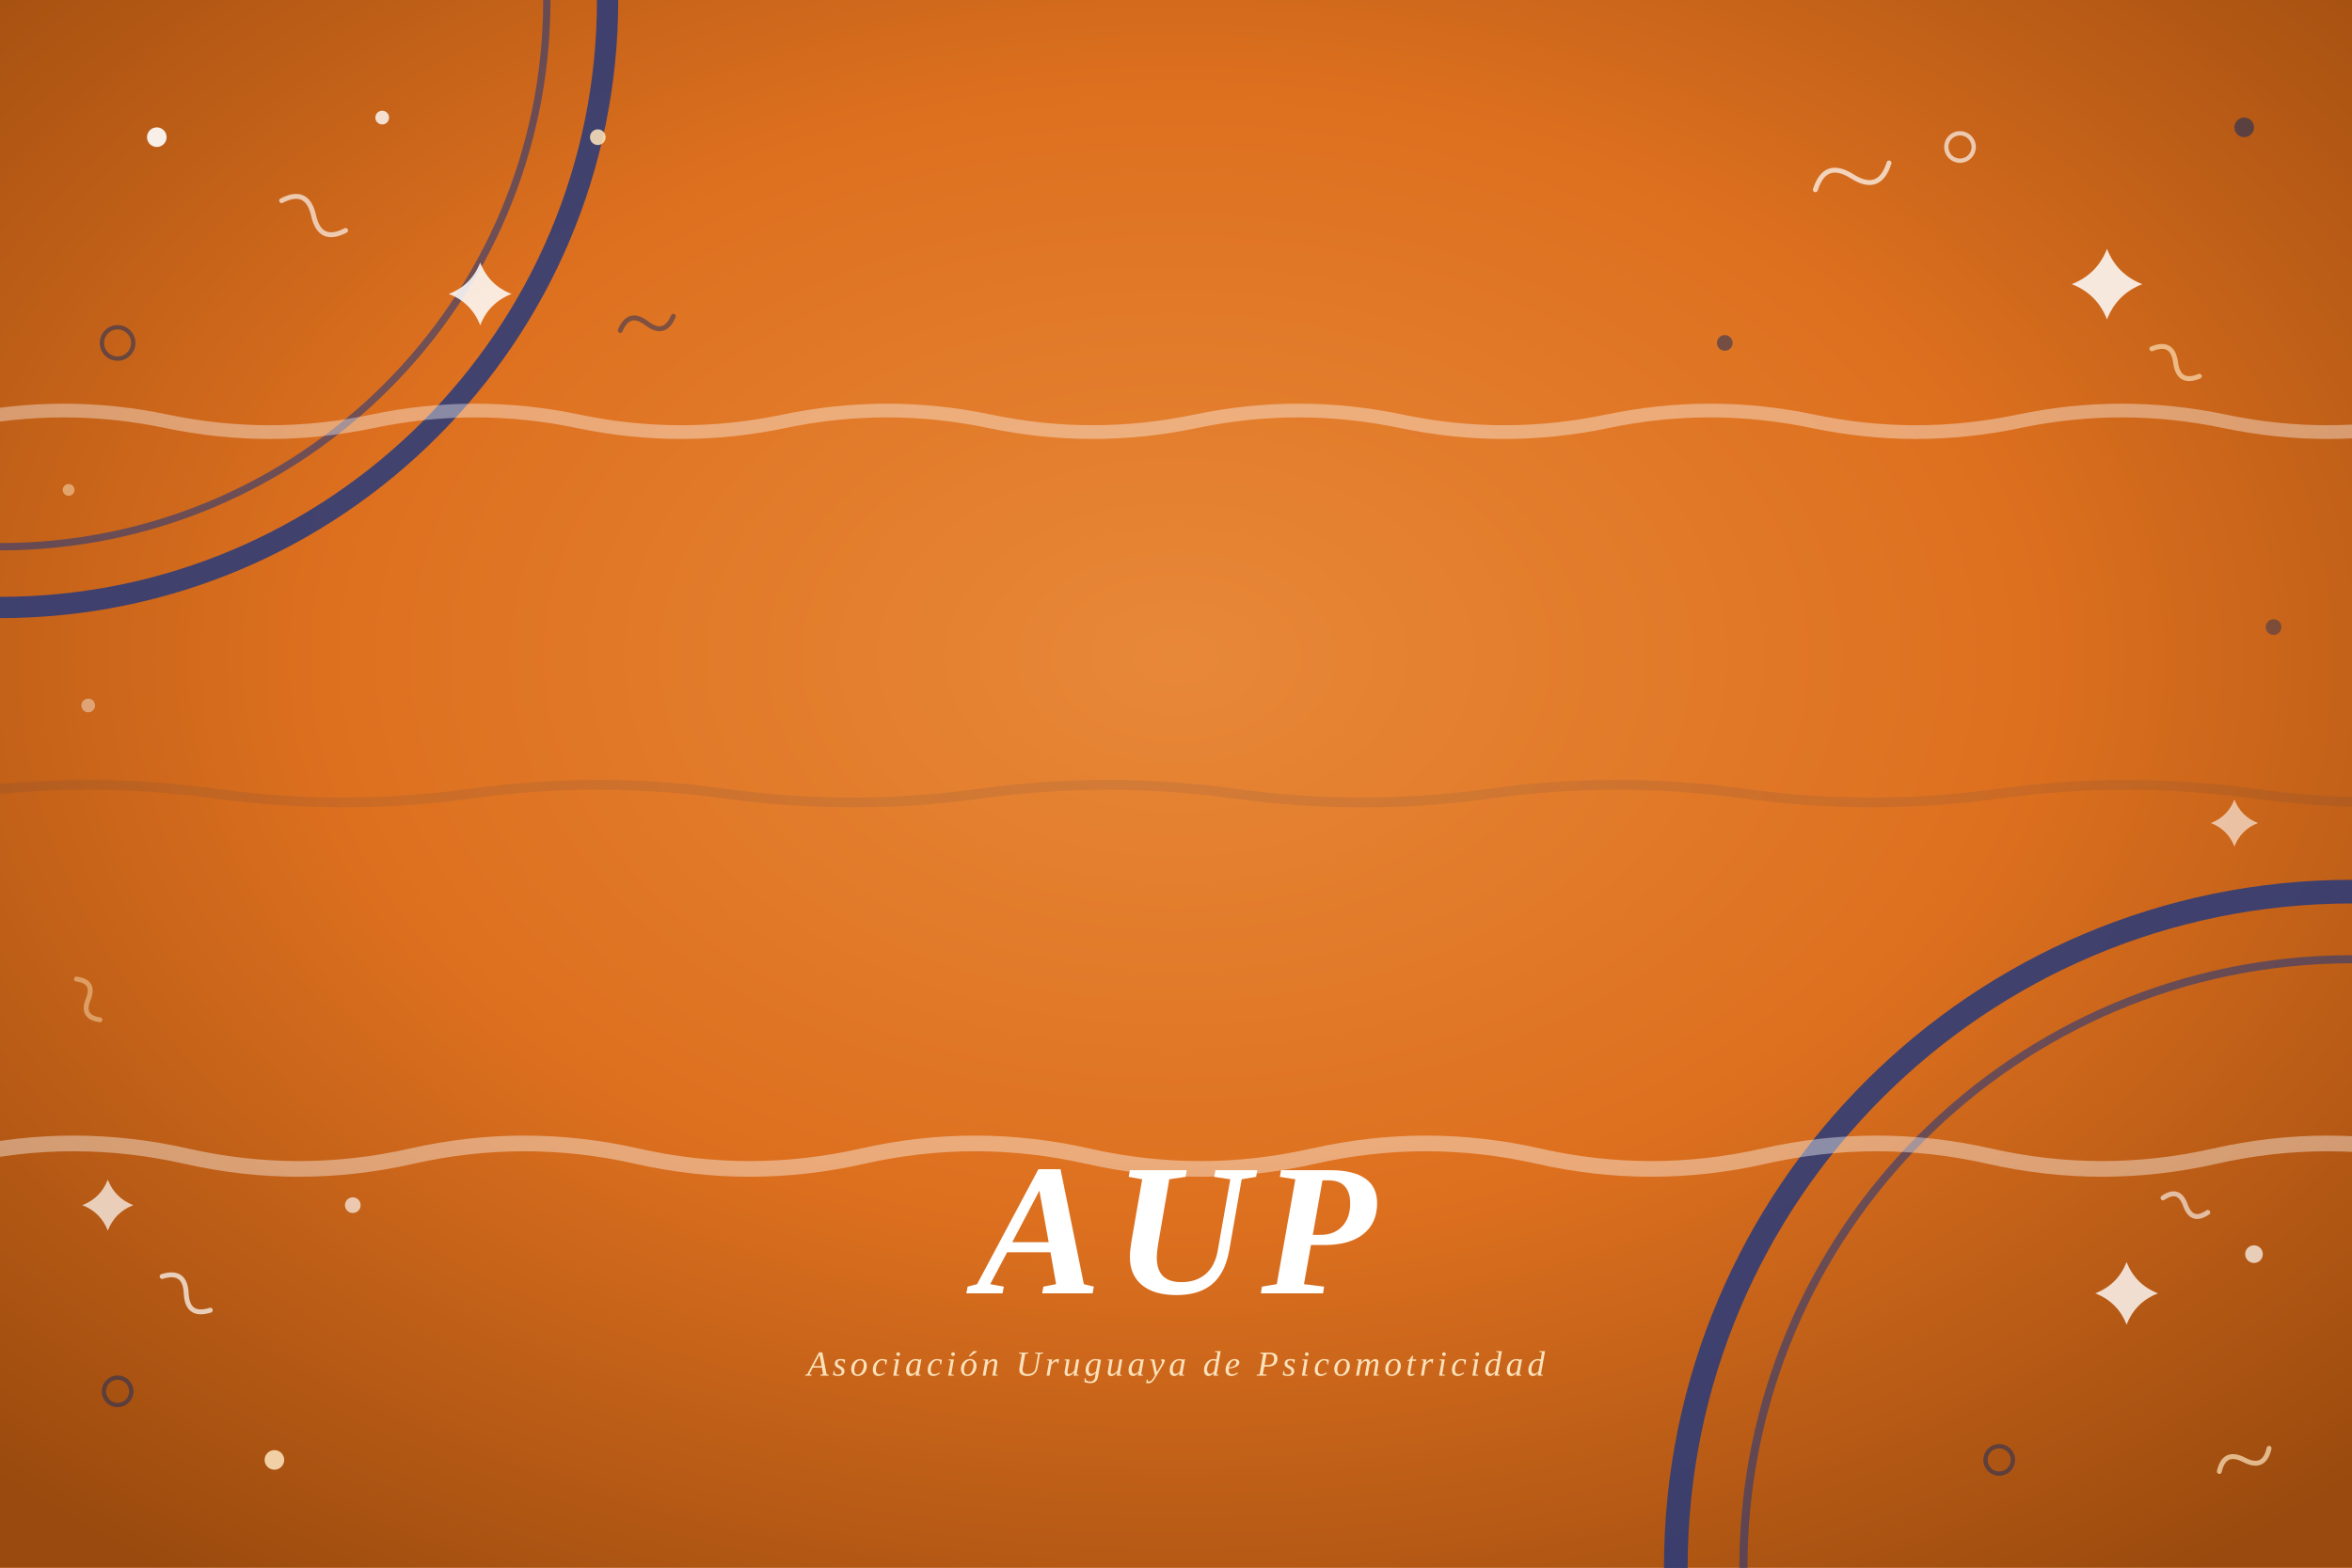
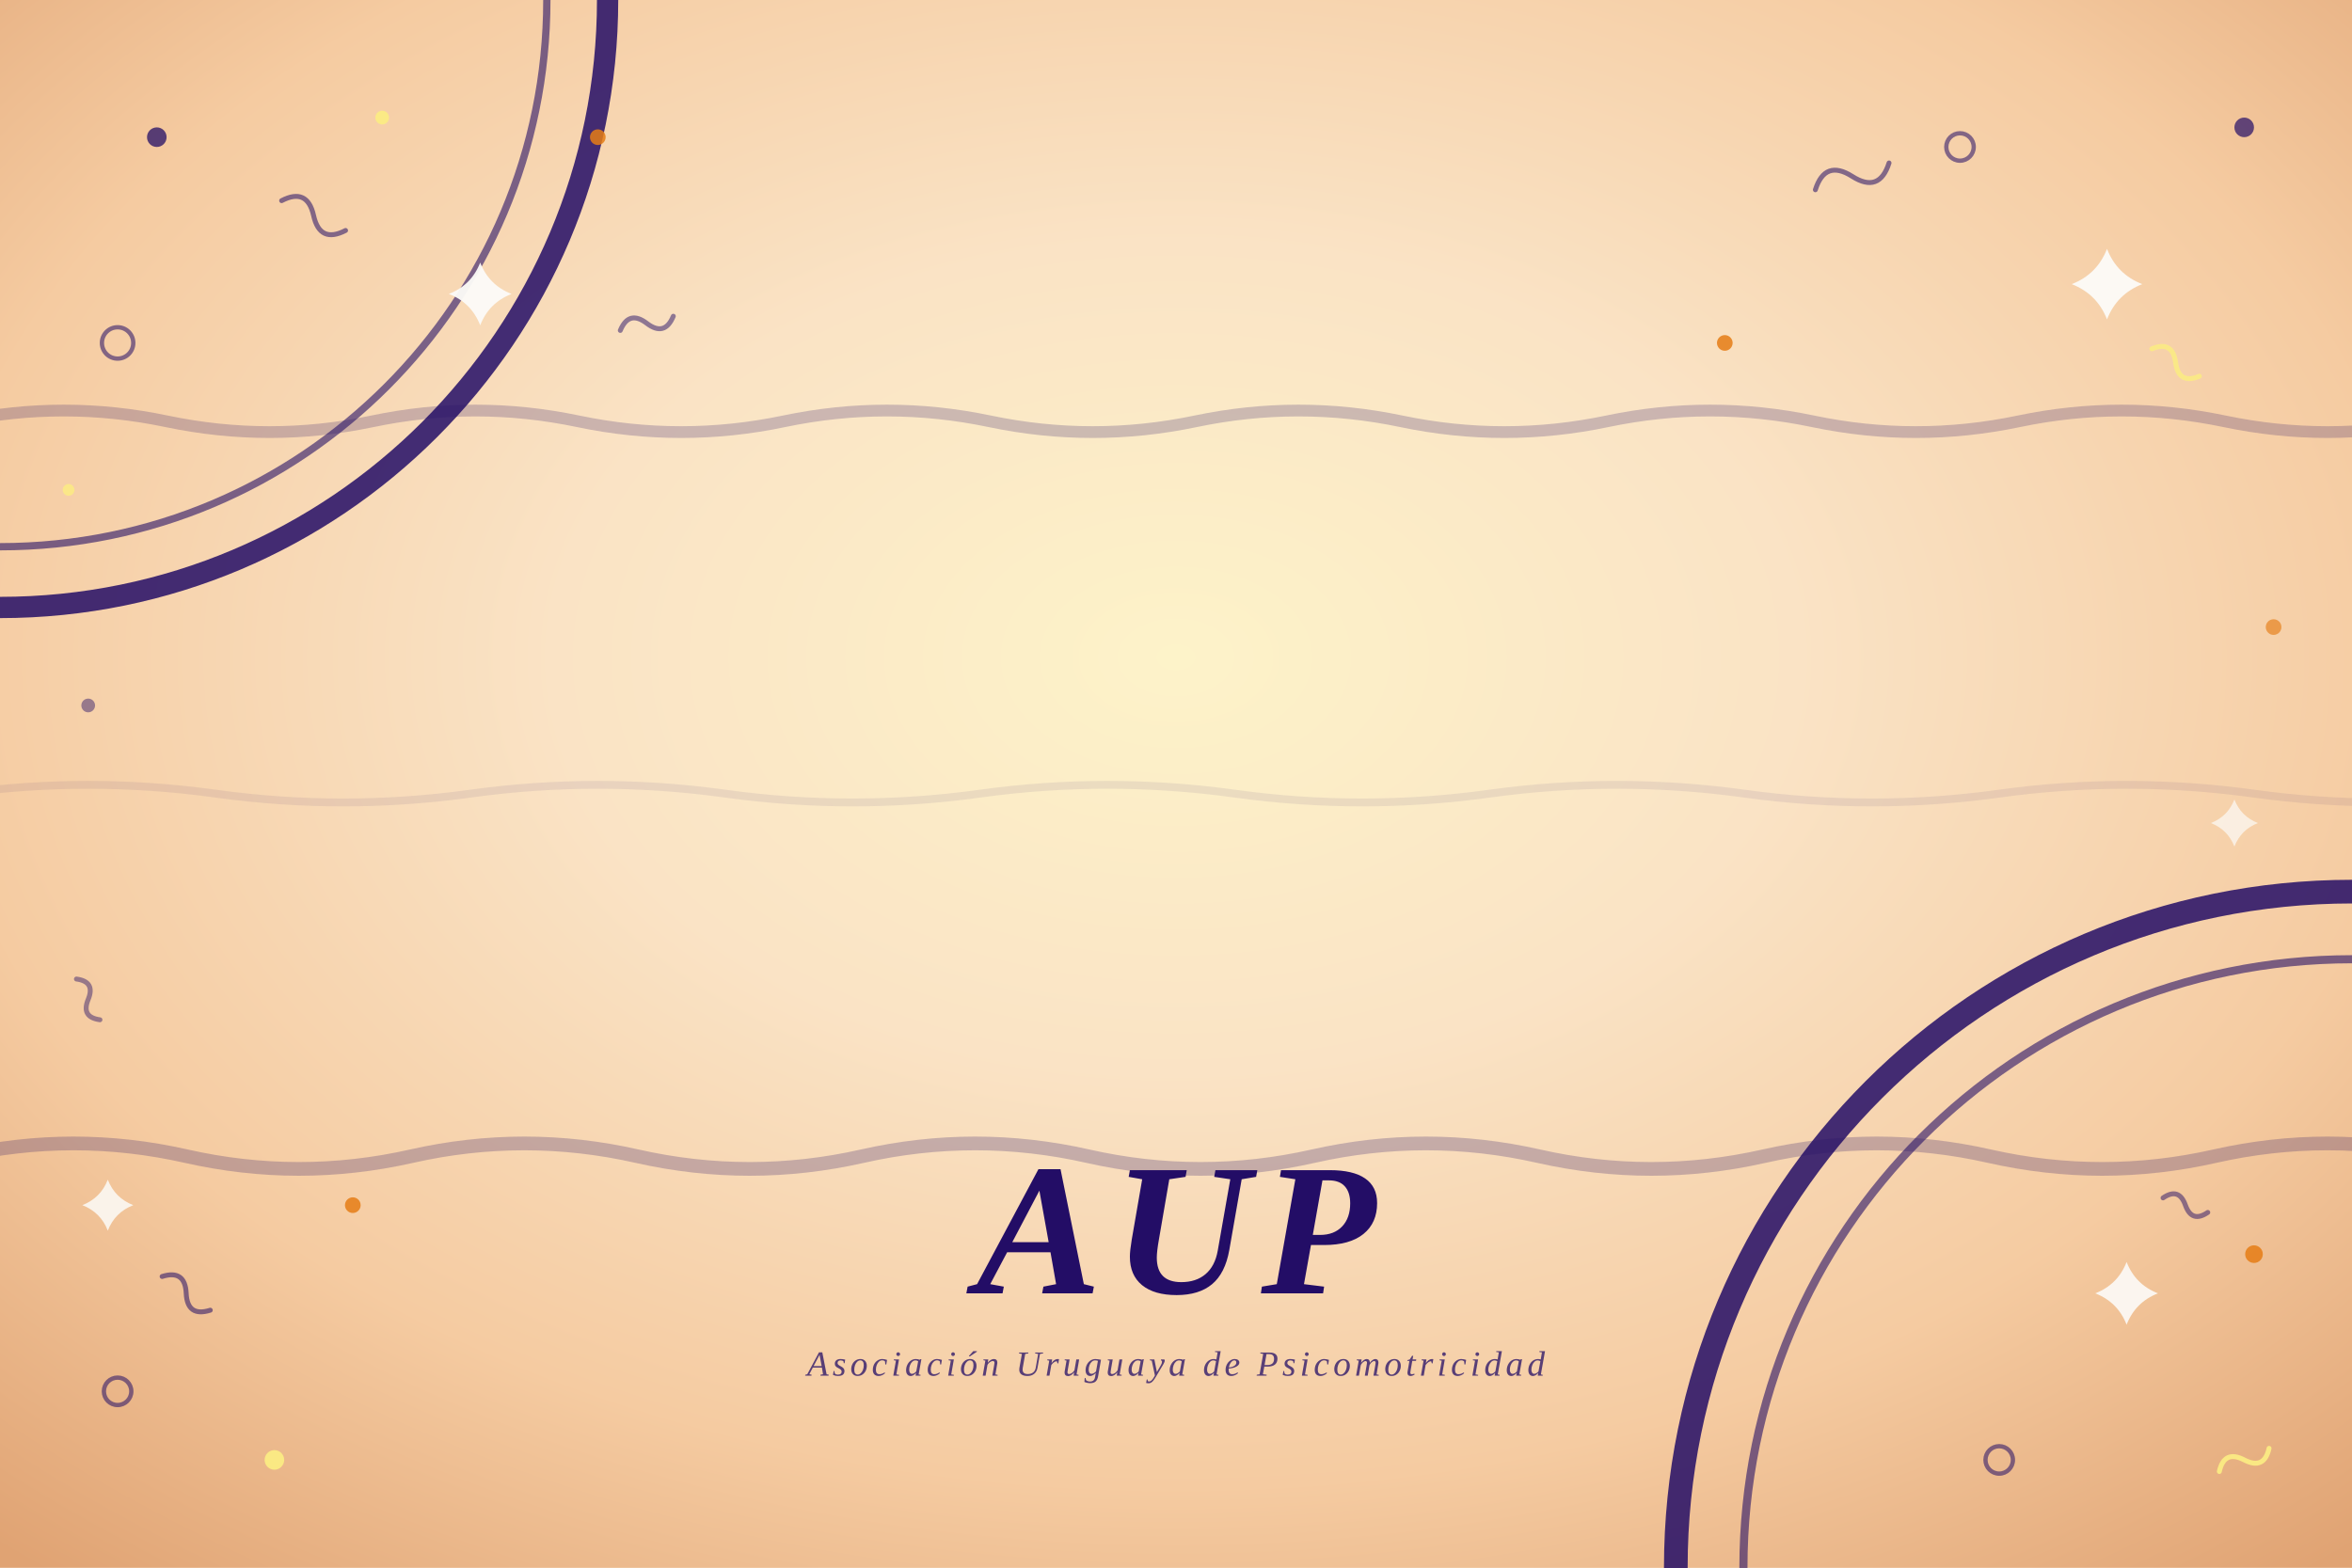
<svg xmlns="http://www.w3.org/2000/svg" viewBox="0 0 1200 800" width="1200" height="800">
  <defs>
-     <radialGradient id="glow" cx="50%" cy="42%" r="72%">
-       <stop offset="0%" stop-color="#E78838" />
-       <stop offset="50%" stop-color="#DD701F" />
-       <stop offset="100%" stop-color="#9A4A0E" />
+     <radialGradient id="glow" cx="50%" cy="42%" r="75%">
+       <stop offset="0%" stop-color="#fdf3c9" />
+       <stop offset="35%" stop-color="#fae3c5" />
+       <stop offset="70%" stop-color="#f5cba1" />
+       <stop offset="100%" stop-color="#e0a373" />
    </radialGradient>
  </defs>
-   <rect width="1200" height="800" fill="#DD701F" />
+   <rect width="1200" height="800" fill="#f5cba1" />
  <rect width="1200" height="800" fill="url(#glow)" />
  <g>
-     <circle cx="0" cy="0" r="310" fill="none" stroke="#27397B" stroke-width="10.85" opacity="0.85" />
-     <circle cx="0" cy="0" r="279.00" fill="none" stroke="#27397B" stroke-width="3.72" opacity="0.59" />
+     <circle cx="0" cy="0" r="310" fill="none" stroke="#230d66" stroke-width="10.85" opacity="0.85" />
+     <circle cx="0" cy="0" r="279.00" fill="none" stroke="#230d66" stroke-width="3.72" opacity="0.59" />
  </g>
  <g>
-     <circle cx="1200" cy="800" r="345" fill="none" stroke="#27397B" stroke-width="12.08" opacity="0.85" />
-     <circle cx="1200" cy="800" r="310.50" fill="none" stroke="#27397B" stroke-width="4.14" opacity="0.59" />
+     <circle cx="1200" cy="800" r="345" fill="none" stroke="#230d66" stroke-width="12.08" opacity="0.85" />
+     <circle cx="1200" cy="800" r="310.50" fill="none" stroke="#230d66" stroke-width="4.14" opacity="0.59" />
  </g>
-   <path d="M -20.00 215.00 Q 32.50 204.00 85.00 215.00 Q 137.50 226.00 190.00 215.00 Q 242.50 204.00 295.00 215.00 Q 347.50 226.00 400.00 215.00 Q 452.50 204.00 505.00 215.00 Q 557.50 226.00 610.00 215.00 Q 662.50 204.00 715.00 215.00 Q 767.50 226.00 820.00 215.00 Q 872.50 204.00 925.00 215.00 Q 977.50 226.00 1030.00 215.00 Q 1082.50 204.00 1135.00 215.00 Q 1187.50 226.00 1240.00 215.00" fill="none" stroke="#FFFFFF" stroke-width="7" stroke-linecap="round" opacity="0.38" />
-   <path d="M -20.00 590.00 Q 37.50 577.00 95.00 590.00 Q 152.50 603.00 210.00 590.00 Q 267.50 577.00 325.00 590.00 Q 382.50 603.00 440.00 590.00 Q 497.50 577.00 555.00 590.00 Q 612.50 603.00 670.00 590.00 Q 727.50 577.00 785.00 590.00 Q 842.50 603.00 900.00 590.00 Q 957.50 577.00 1015.00 590.00 Q 1072.50 603.00 1130.00 590.00 Q 1187.50 577.00 1245.00 590.00 Q 1302.50 603.00 1360.00 590.00" fill="none" stroke="#FFFFFF" stroke-width="8" stroke-linecap="round" opacity="0.4" />
-   <path d="M -20.00 405.00 Q 45.00 396.00 110.00 405.00 Q 175.00 414.00 240.00 405.00 Q 305.00 396.00 370.00 405.00 Q 435.00 414.00 500.00 405.00 Q 565.00 396.00 630.00 405.00 Q 695.00 414.00 760.00 405.00 Q 825.00 396.00 890.00 405.00 Q 955.00 414.00 1020.00 405.00 Q 1085.00 396.00 1150.00 405.00 Q 1215.00 414.00 1280.00 405.00" fill="none" stroke="#1E2E5D" stroke-width="5" stroke-linecap="round" opacity="0.1" />
-   <circle cx="80" cy="70" r="5" fill="#FFFFFF" opacity="0.9" />
-   <path d="M -18 0 Q -9 -11.7 0 0 Q 9 11.7 18 0" fill="none" stroke="#FFFFFF" stroke-width="2.5" stroke-linecap="round" opacity="0.65" transform="translate(160 110) rotate(25)" />
-   <circle cx="60" cy="175" r="8" fill="none" stroke="#1E2E5D" stroke-width="2.2" opacity="0.55" />
-   <path d="M 245 134 Q 249.48 145.52 261 150 Q 249.48 154.48 245 166 Q 240.52 154.48 229 150 Q 240.52 145.52 245 134 Z" fill="#FFFFFF" opacity="0.85" />
-   <circle cx="305" cy="70" r="4" fill="#FFE6BE" opacity="0.85" />
-   <path d="M -14 0 Q -7 -9.1 0 0 Q 7 9.1 14 0" fill="none" stroke="#1E2E5D" stroke-width="2.5" stroke-linecap="round" opacity="0.5" transform="translate(330 165) rotate(-15)" />
-   <circle cx="195" cy="60" r="3.5" fill="#FFFFFF" opacity="0.8" />
-   <path d="M -20 0 Q -10 -13 0 0 Q 10 13 20 0" fill="none" stroke="#FFFFFF" stroke-width="2.5" stroke-linecap="round" opacity="0.7" transform="translate(945 90) rotate(-20)" />
-   <path d="M 1075 127 Q 1080.04 139.96 1093 145 Q 1080.04 150.04 1075 163 Q 1069.96 150.04 1057 145 Q 1069.96 139.96 1075 127 Z" fill="#FFFFFF" opacity="0.85" />
-   <circle cx="1145" cy="65" r="5" fill="#1E2E5D" opacity="0.6" />
-   <circle cx="1000" cy="75" r="7" fill="none" stroke="#FFFFFF" stroke-width="2.2" opacity="0.65" />
-   <path d="M -14 0 Q -7 -9.1 0 0 Q 7 9.1 14 0" fill="none" stroke="#FFE6BE" stroke-width="2.5" stroke-linecap="round" opacity="0.65" transform="translate(1110 185) rotate(30)" />
-   <circle cx="880" cy="175" r="4" fill="#1E2E5D" opacity="0.55" />
-   <circle cx="45" cy="360" r="3.5" fill="#FFFFFF" opacity="0.4" />
-   <path d="M 1140 408 Q 1143.36 416.64 1152 420 Q 1143.36 423.36 1140 432 Q 1136.64 423.36 1128 420 Q 1136.64 416.64 1140 408 Z" fill="#FFFFFF" opacity="0.6" />
-   <path d="M -12 0 Q -6 -7.8 0 0 Q 6 7.8 12 0" fill="none" stroke="#FFE6BE" stroke-width="2.5" stroke-linecap="round" opacity="0.45" transform="translate(45 510) rotate(60)" />
-   <circle cx="1160" cy="320" r="4" fill="#1E2E5D" opacity="0.45" />
-   <circle cx="35" cy="250" r="3" fill="#FFE6BE" opacity="0.5" />
-   <path d="M -15 0 Q -7.5 -9.75 0 0 Q 7.5 9.75 15 0" fill="none" stroke="#FFFFFF" stroke-width="2.5" stroke-linecap="round" opacity="0.7" transform="translate(95 660) rotate(35)" />
-   <circle cx="140" cy="745" r="5" fill="#FFE6BE" opacity="0.85" />
-   <circle cx="60" cy="710" r="7" fill="none" stroke="#1E2E5D" stroke-width="2.2" opacity="0.55" />
-   <path d="M 55 602 Q 58.64 611.36 68 615 Q 58.64 618.64 55 628 Q 51.36 618.64 42 615 Q 51.36 611.36 55 602 Z" fill="#FFFFFF" opacity="0.7" />
-   <circle cx="180" cy="615" r="4" fill="#FFFFFF" opacity="0.65" />
-   <path d="M 1085 644 Q 1089.48 655.52 1101 660 Q 1089.48 664.48 1085 676 Q 1080.52 664.48 1069 660 Q 1080.52 655.52 1085 644 Z" fill="#FFFFFF" opacity="0.8" />
-   <path d="M -14 0 Q -7 -9.1 0 0 Q 7 9.1 14 0" fill="none" stroke="#FFE6BE" stroke-width="2.5" stroke-linecap="round" opacity="0.7" transform="translate(1145 745) rotate(-25)" />
-   <circle cx="1020" cy="745" r="7" fill="none" stroke="#1E2E5D" stroke-width="2.2" opacity="0.55" />
-   <circle cx="1150" cy="640" r="4.5" fill="#FFFFFF" opacity="0.7" />
-   <path d="M -12 0 Q -6 -7.8 0 0 Q 6 7.8 12 0" fill="none" stroke="#FFFFFF" stroke-width="2.5" stroke-linecap="round" opacity="0.6" transform="translate(1115 615) rotate(18)" />
-   <text x="600" y="660" text-anchor="middle" font-family="Georgia, 'Times New Roman', serif" font-style="italic" font-weight="700" font-size="96" letter-spacing="6" fill="#FFFFFF">AUP</text>
-   <text x="600" y="702" text-anchor="middle" font-family="Georgia, 'Times New Roman', serif" font-style="italic" font-weight="400" font-size="18" letter-spacing="2" fill="#FCE2BA">Asociación Uruguaya de Psicomotricidad</text>
+   <path d="M -20.00 215.00 Q 32.50 204.00 85.00 215.00 Q 137.50 226.00 190.00 215.00 Q 242.50 204.00 295.00 215.00 Q 347.50 226.00 400.00 215.00 Q 452.50 204.00 505.00 215.00 Q 557.50 226.00 610.00 215.00 Q 662.50 204.00 715.00 215.00 Q 767.50 226.00 820.00 215.00 Q 872.50 204.00 925.00 215.00 Q 977.50 226.00 1030.00 215.00 Q 1082.50 204.00 1135.00 215.00 Q 1187.50 226.00 1240.00 215.00" fill="none" stroke="#230d66" stroke-width="6" stroke-linecap="round" opacity="0.22" />
+   <path d="M -20.00 590.00 Q 37.50 577.00 95.00 590.00 Q 152.50 603.00 210.00 590.00 Q 267.50 577.00 325.00 590.00 Q 382.50 603.00 440.00 590.00 Q 497.50 577.00 555.00 590.00 Q 612.50 603.00 670.00 590.00 Q 727.50 577.00 785.00 590.00 Q 842.50 603.00 900.00 590.00 Q 957.50 577.00 1015.00 590.00 Q 1072.50 603.00 1130.00 590.00 Q 1187.50 577.00 1245.00 590.00 Q 1302.50 603.00 1360.00 590.00" fill="none" stroke="#230d66" stroke-width="7" stroke-linecap="round" opacity="0.24" />
+   <path d="M -20.00 405.00 Q 45.00 396.00 110.00 405.00 Q 175.00 414.00 240.00 405.00 Q 305.00 396.00 370.00 405.00 Q 435.00 414.00 500.00 405.00 Q 565.00 396.00 630.00 405.00 Q 695.00 414.00 760.00 405.00 Q 825.00 396.00 890.00 405.00 Q 955.00 414.00 1020.00 405.00 Q 1085.00 396.00 1150.00 405.00 Q 1215.00 414.00 1280.00 405.00" fill="none" stroke="#230d66" stroke-width="4" stroke-linecap="round" opacity="0.08" />
+   <circle cx="80" cy="70" r="5" fill="#230d66" opacity="0.75" />
+   <path d="M -18 0 Q -9 -11.7 0 0 Q 9 11.7 18 0" fill="none" stroke="#230d66" stroke-width="2.5" stroke-linecap="round" opacity="0.55" transform="translate(160 110) rotate(25)" />
+   <circle cx="60" cy="175" r="8" fill="none" stroke="#230d66" stroke-width="2.2" opacity="0.55" />
+   <path d="M 245 134 Q 249.48 145.52 261 150 Q 249.48 154.48 245 166 Q 240.52 154.48 229 150 Q 240.52 145.52 245 134 Z" fill="#fcfbf8" opacity="0.95" />
+   <circle cx="305" cy="70" r="4" fill="#e57c15" opacity="0.85" />
+   <path d="M -14 0 Q -7 -9.1 0 0 Q 7 9.1 14 0" fill="none" stroke="#230d66" stroke-width="2.5" stroke-linecap="round" opacity="0.5" transform="translate(330 165) rotate(-15)" />
+   <circle cx="195" cy="60" r="3.5" fill="#fbeb83" opacity="0.95" />
+   <path d="M -20 0 Q -10 -13 0 0 Q 10 13 20 0" fill="none" stroke="#230d66" stroke-width="2.5" stroke-linecap="round" opacity="0.55" transform="translate(945 90) rotate(-20)" />
+   <path d="M 1075 127 Q 1080.04 139.96 1093 145 Q 1080.04 150.04 1075 163 Q 1069.96 150.04 1057 145 Q 1069.96 139.96 1075 127 Z" fill="#fcfbf8" opacity="0.95" />
+   <circle cx="1145" cy="65" r="5" fill="#230d66" opacity="0.7" />
+   <circle cx="1000" cy="75" r="7" fill="none" stroke="#230d66" stroke-width="2.2" opacity="0.55" />
+   <path d="M -14 0 Q -7 -9.1 0 0 Q 7 9.1 14 0" fill="none" stroke="#fbeb83" stroke-width="2.5" stroke-linecap="round" opacity="0.9" transform="translate(1110 185) rotate(30)" />
+   <circle cx="880" cy="175" r="4" fill="#e57c15" opacity="0.85" />
+   <circle cx="45" cy="360" r="3.5" fill="#230d66" opacity="0.45" />
+   <path d="M 1140 408 Q 1143.36 416.64 1152 420 Q 1143.36 423.36 1140 432 Q 1136.64 423.36 1128 420 Q 1136.64 416.64 1140 408 Z" fill="#fcfbf8" opacity="0.7" />
+   <path d="M -12 0 Q -6 -7.8 0 0 Q 6 7.8 12 0" fill="none" stroke="#230d66" stroke-width="2.5" stroke-linecap="round" opacity="0.45" transform="translate(45 510) rotate(60)" />
+   <circle cx="1160" cy="320" r="4" fill="#e57c15" opacity="0.65" />
+   <circle cx="35" cy="250" r="3" fill="#fbeb83" opacity="0.85" />
+   <path d="M -15 0 Q -7.5 -9.75 0 0 Q 7.5 9.75 15 0" fill="none" stroke="#230d66" stroke-width="2.5" stroke-linecap="round" opacity="0.55" transform="translate(95 660) rotate(35)" />
+   <circle cx="140" cy="745" r="5" fill="#fbeb83" opacity="0.95" />
+   <circle cx="60" cy="710" r="7" fill="none" stroke="#230d66" stroke-width="2.2" opacity="0.55" />
+   <path d="M 55 602 Q 58.64 611.36 68 615 Q 58.64 618.64 55 628 Q 51.36 618.64 42 615 Q 51.36 611.36 55 602 Z" fill="#fcfbf8" opacity="0.85" />
+   <circle cx="180" cy="615" r="4" fill="#e57c15" opacity="0.85" />
+   <path d="M 1085 644 Q 1089.48 655.52 1101 660 Q 1089.48 664.48 1085 676 Q 1080.52 664.48 1069 660 Q 1080.52 655.52 1085 644 Z" fill="#fcfbf8" opacity="0.9" />
+   <path d="M -14 0 Q -7 -9.1 0 0 Q 7 9.1 14 0" fill="none" stroke="#fbeb83" stroke-width="2.5" stroke-linecap="round" opacity="0.95" transform="translate(1145 745) rotate(-25)" />
+   <circle cx="1020" cy="745" r="7" fill="none" stroke="#230d66" stroke-width="2.2" opacity="0.55" />
+   <circle cx="1150" cy="640" r="4.5" fill="#e57c15" opacity="0.85" />
+   <path d="M -12 0 Q -6 -7.8 0 0 Q 6 7.8 12 0" fill="none" stroke="#230d66" stroke-width="2.5" stroke-linecap="round" opacity="0.5" transform="translate(1115 615) rotate(18)" />
+   <text x="600" y="660" text-anchor="middle" font-family="Georgia, 'Times New Roman', serif" font-style="italic" font-weight="700" font-size="96" letter-spacing="6" fill="#230d66">AUP</text>
+   <text x="600" y="702" text-anchor="middle" font-family="Georgia, 'Times New Roman', serif" font-style="italic" font-weight="400" font-size="18" letter-spacing="2" fill="#230d66" opacity="0.75">Asociación Uruguaya de Psicomotricidad</text>
</svg>
